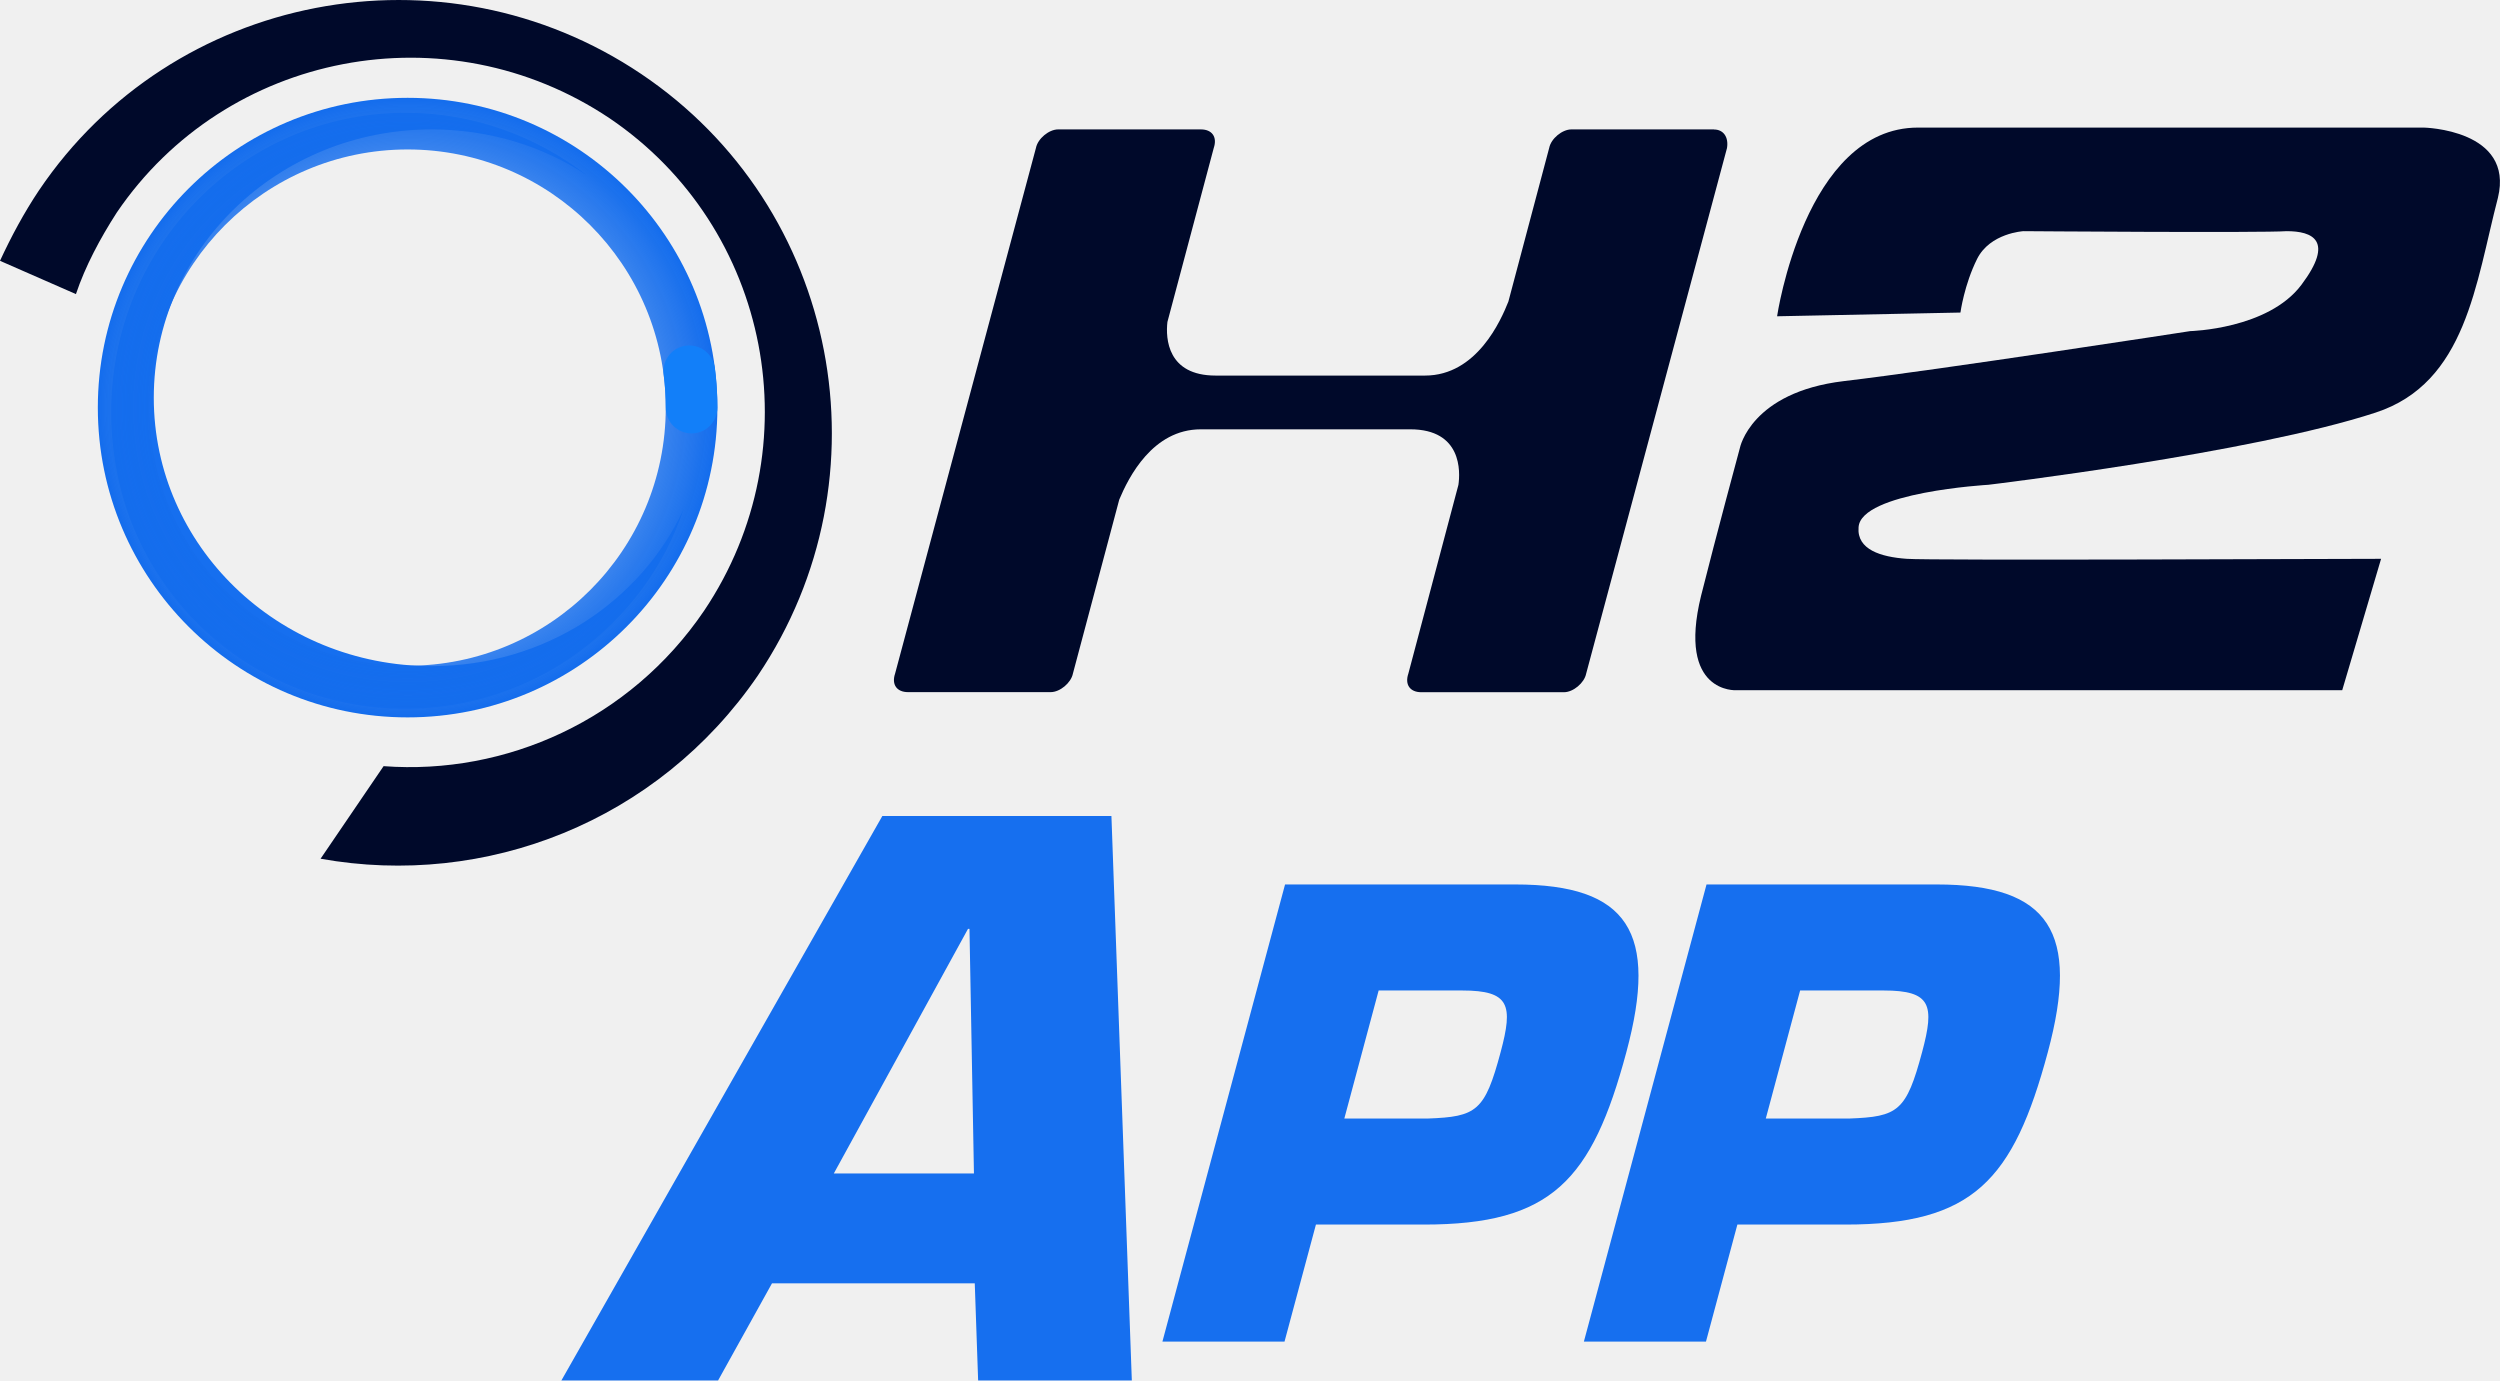
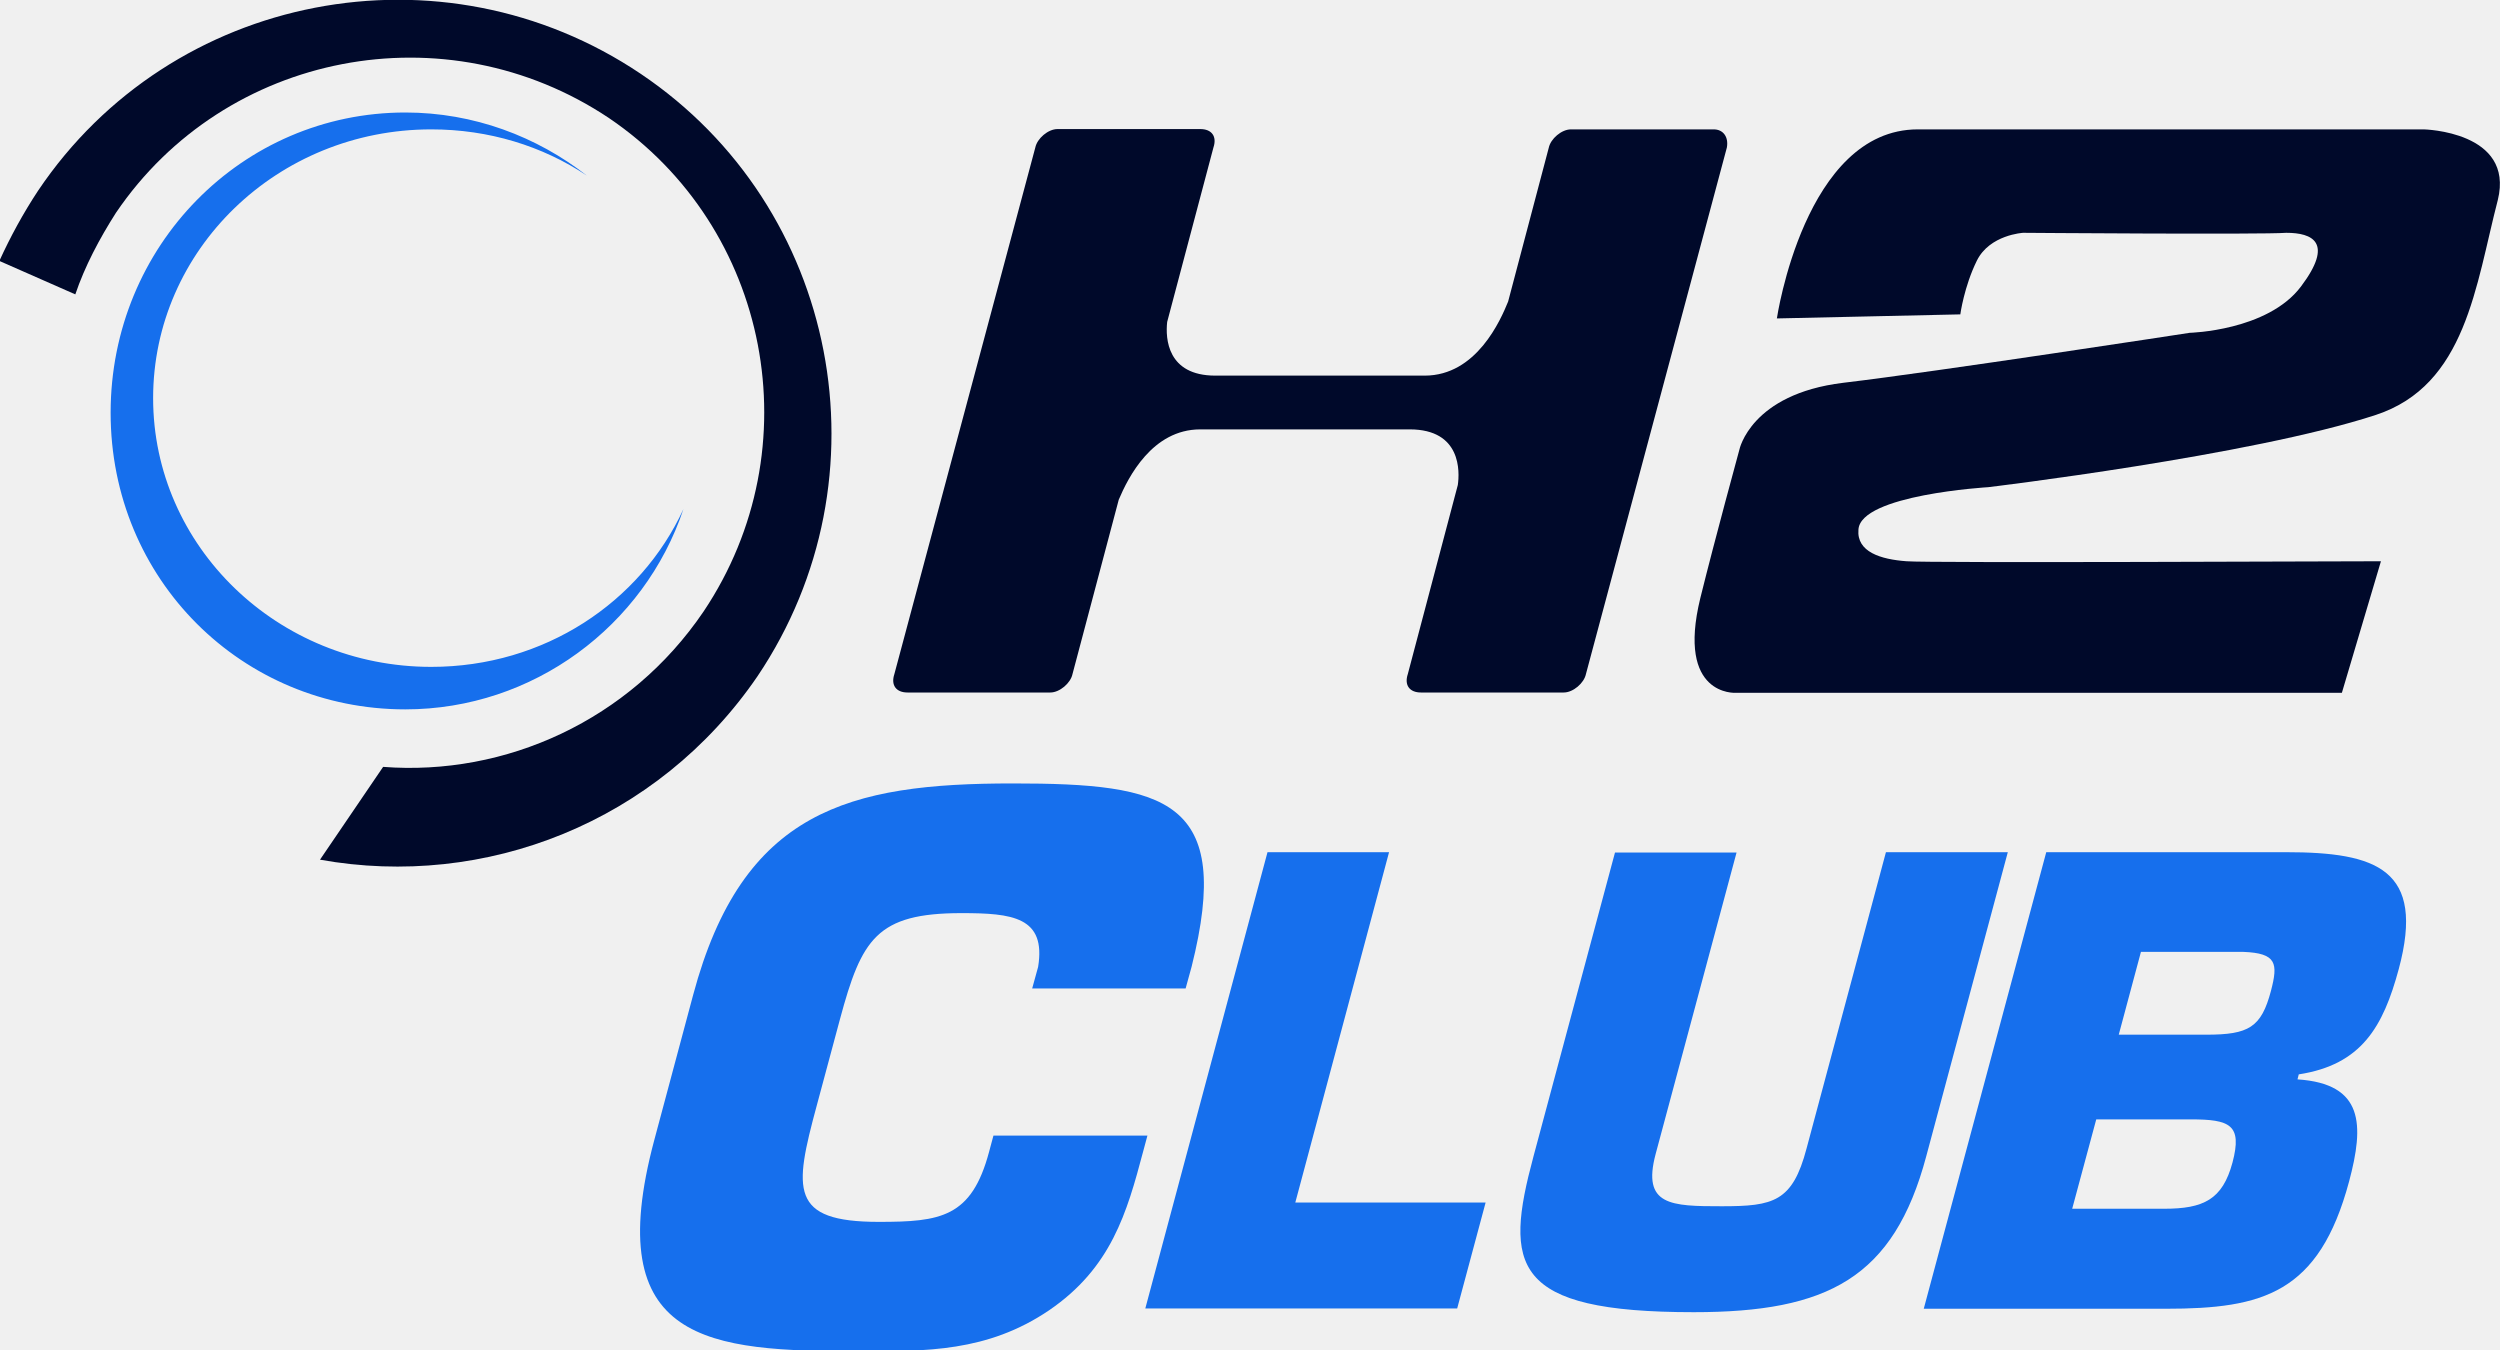
- <svg xmlns="http://www.w3.org/2000/svg" width="230" height="127" viewBox="0 0 230 127" fill="none">
-   <g clip-path="url(#clip0_252_2115)">
-     <path d="M6.986 27.057C7.84 24.505 9.206 21.945 10.739 19.561C20.799 4.752 41.086 0.837 56.089 10.885C70.923 20.933 74.843 41.196 64.783 56.18C57.965 66.228 46.539 71.331 35.29 70.486L29.493 79.003C44.663 81.73 60.52 75.598 69.725 62.145C81.997 43.923 77.231 19.067 58.987 6.802C40.743 -5.463 15.857 -0.694 3.577 17.527C2.211 19.569 1.022 21.786 0 23.995L6.986 27.057Z" fill="#00092A" />
-     <path d="M157.695 11.905H144.569C143.714 11.905 142.692 12.759 142.525 13.612L138.772 27.743C138.094 29.449 135.874 34.553 131.1 34.553H111.834C107.403 34.553 107.227 31.148 107.403 29.617L111.666 13.612C112.01 12.591 111.499 11.905 110.477 11.905H97.351C96.496 11.905 95.475 12.759 95.307 13.612L82.349 61.969C82.005 62.99 82.516 63.676 83.538 63.676H96.664C97.518 63.676 98.54 62.822 98.708 61.969L102.971 45.964C103.826 43.923 106.037 39.497 110.477 39.497H129.743C134.517 39.497 134.35 43.413 134.174 44.609L129.567 61.977C129.223 62.998 129.734 63.684 130.756 63.684H143.882C144.736 63.684 145.758 62.831 145.926 61.977L158.884 13.62C159.052 12.6 158.541 11.914 157.695 11.914V11.905Z" fill="#00092A" />
-     <path d="M39.721 61.283C25.573 61.283 14.148 50.214 14.148 36.594C14.148 22.974 25.573 11.905 39.721 11.905C45.007 11.905 49.949 13.436 54.045 16.164C49.438 12.591 43.641 10.374 37.334 10.374C22.331 10.374 10.227 22.631 10.227 37.958C10.227 53.285 22.331 65.198 37.334 65.198C49.094 65.198 59.33 57.535 62.907 46.809C58.987 55.326 50.124 61.283 39.721 61.283Z" fill="#166FEF" />
-     <path d="M163.491 29.106C163.491 29.106 166.046 11.738 176.449 11.738H222.989C222.989 11.738 231.34 11.905 229.807 18.205C227.763 26.036 226.909 35.23 218.558 37.958C207.132 41.706 182.924 44.601 182.924 44.601C182.924 44.601 171.164 45.278 170.988 48.516C170.82 50.557 173.032 51.243 175.419 51.411C177.295 51.578 216.162 51.411 219.06 51.411L215.484 63.5H159.738C159.738 63.5 154.285 63.843 156.497 54.816C157.862 49.369 160.074 41.196 160.074 41.196C160.074 41.196 161.095 36.084 169.623 35.063C178.317 34.042 201.503 30.462 201.503 30.462C201.503 30.462 208.665 30.294 211.731 26.203C214.797 22.12 212.753 21.267 210.366 21.267C208.146 21.434 186.158 21.267 186.158 21.267C186.158 21.267 183.092 21.434 181.894 23.819C180.705 26.203 180.361 28.755 180.361 28.755L163.483 29.098L163.491 29.106Z" fill="#00092A" />
-     <path d="M71.024 118.065L66.065 127H51.649L81.176 75.071H102.251L104.128 127H89.988L89.678 118.065H71.032H71.024ZM89.201 85.453H89.058L76.712 107.958H89.603L89.192 85.453H89.201Z" fill="#166FEF" />
-     <path d="M106.942 123.428L118.225 81.37H139.392C149.838 81.37 152.577 85.805 149.628 96.789C146.454 108.619 142.734 112.66 130.999 112.66H121.065L118.175 123.428H106.942ZM131.368 102.905C135.849 102.738 136.603 102.236 138.06 96.789C139.216 92.472 138.906 91.125 134.525 91.125H126.836L123.678 102.905H131.368Z" fill="#166FEF" />
-     <path d="M145.717 123.428L157 81.37H178.167C188.612 81.37 191.351 85.805 188.403 96.789C185.228 108.619 181.509 112.66 169.774 112.66H159.839L156.949 123.428H145.717ZM170.142 102.905C174.624 102.738 175.377 102.236 176.835 96.789C177.991 92.472 177.681 91.125 173.3 91.125H165.611L162.453 102.905H170.142Z" fill="#166FEF" />
-     <path fill-rule="evenodd" clip-rule="evenodd" d="M37.5 66C53.24 66 66 53.24 66 37.5C66 21.76 53.24 9 37.5 9C21.76 9 9 21.76 9 37.5C9 53.24 21.76 66 37.5 66ZM37.5 61.25C50.617 61.25 61.25 50.617 61.25 37.5C61.25 24.383 50.617 13.75 37.5 13.75C24.383 13.75 13.75 24.383 13.75 37.5C13.75 50.617 24.383 61.25 37.5 61.25Z" fill="url(#paint0_angular_252_2115)" />
-     <path fill-rule="evenodd" clip-rule="evenodd" d="M63.106 31.802C64.407 31.634 65.598 32.552 65.766 33.853C65.922 35.063 66 36.281 66 37.5C66 38.812 64.937 39.875 63.625 39.875C62.313 39.875 61.25 38.812 61.25 37.5C61.25 36.484 61.185 35.469 61.055 34.461C60.887 33.16 61.805 31.97 63.106 31.802Z" fill="#127FF9" />
-   </g>
-   <defs>
-     <radialGradient id="paint0_angular_252_2115" cx="0" cy="0" r="1" gradientUnits="userSpaceOnUse" gradientTransform="translate(37.5 37.5) scale(28.5)">
-       <stop stop-color="#27AE60" stop-opacity="0" />
-       <stop offset="0" stop-color="#146DED" stop-opacity="0" />
-       <stop offset="1" stop-color="#146DED" />
-     </radialGradient>
-     <clipPath id="clip0_252_2115">
-       <rect width="230" height="127" fill="white" />
-     </clipPath>
-   </defs>
+ <svg xmlns="http://www.w3.org/2000/svg" width="800" height="432" viewBox="0 0 800 432" fill="none">
+   <path d="M24.1 94.2C27.1 85.3 31.8 76.4 37.1 68.1C72.1 16.5 142.7 2.9 194.9 37.8C246.5 72.8 260.1 143.4 225.2 195.6C201.5 230.6 161.7 248.4 122.6 245.4L102.4 275.1C155.2 284.6 210.4 263.2 242.4 216.4C285.1 152.9 268.5 66.3 205 23.6C141.5 -19.1 54.9 -2.5 12.2 61C7.5 68.1 3.3 75.8 -0.2 83.5L24.1 94.2Z" fill="#00092A" />
+   <path d="M548.4 41.4H502.7C499.7 41.4 496.2 44.4 495.6 47.3L482.6 96.5C480.2 102.4 472.5 120.2 455.9 120.2C445.2 120.2 433.4 120.2 421.5 120.2C410.2 120.2 399 120.2 388.9 120.2C373.5 120.2 372.9 108.3 373.5 103L388.3 47.2C389.5 43.6 387.7 41.3 384.1 41.3H338.4C335.4 41.3 331.9 44.3 331.3 47.2L286.2 215.7C285 219.3 286.8 221.6 290.4 221.6H336.1C339.1 221.6 342.6 218.6 343.2 215.7L358 159.9C361 152.8 368.7 137.4 384.1 137.4C393.6 137.4 404.3 137.4 414.9 137.4C427.4 137.4 439.8 137.4 451.1 137.4C467.7 137.4 467.1 151 466.5 155.2L450.5 215.7C449.3 219.3 451.1 221.6 454.7 221.6H500.4C503.4 221.6 506.9 218.6 507.5 215.7L552.6 47.2C553.2 43.8 551.4 41.4 548.4 41.4Z" fill="#00092A" />
+   <path d="M138 213.4C88.8 213.4 49 174.8 49 127.4C49 80 88.7 41.4 138 41.4C156.4 41.4 173.6 46.7 187.8 56.2C171.8 43.7 151.6 36 129.7 36C77.5 36 35.4 78.7 35.4 132.1C35.4 185.5 77.5 227 129.7 227C170.6 227 206.2 200.3 218.7 162.9C205 192.7 174.2 213.4 138 213.4Z" fill="#166FED" />
+   <path d="M568.6 101.9C568.6 101.9 577.5 41.4 613.7 41.4C702.7 41.4 775.6 41.4 775.6 41.4C775.6 41.4 804.7 42 799.3 64C792.2 91.3 789.2 123.3 760.2 132.8C720.5 145.8 636.2 155.9 636.2 155.9C636.2 155.9 595.3 158.3 594.7 169.5C594.1 176.6 601.8 179 610.1 179.6C616.6 180.2 751.9 179.6 761.9 179.6L749.4 221.7H555.4C555.4 221.7 536.4 222.9 544.1 191.4C548.8 172.4 556.6 143.9 556.6 143.9C556.6 143.9 560.2 126.1 589.8 122.5C620.1 118.9 700.7 106.5 700.7 106.5C700.7 106.5 725.6 105.9 736.3 91.7C747 77.5 739.9 74.5 731.6 74.5C723.9 75.1 647.4 74.5 647.4 74.5C647.4 74.5 636.7 75.1 632.6 83.4C628.5 91.7 627.3 100.6 627.3 100.6L568.6 101.9Z" fill="#00092A" />
+   <path d="M367.2 363.3L365.8 368.5C360.6 388.1 355.6 405.7 335.7 419.3C315.9 432.7 296.2 432.4 275.4 432.4C226.8 432.4 191.9 430 209.4 364.7L221.8 318.4C237.6 259.3 271.6 250.7 324.1 250.7C373.2 250.7 394.8 255.7 381.3 309.4L379.4 316.3H330.3L332.2 309.4C334.8 293.4 323.9 292.2 307.7 292.2C280.5 292.2 275.7 300.5 268.8 326.1L261.3 354C254.1 380.7 252.6 391 281.2 391C301 391 310.9 389.6 316.5 368.6L317.9 363.4H367.2V363.3Z" fill="#166FED" />
+   <path d="M414.5 384.8H475.4L466.3 418.7H366.5L405.6 272.7H444.5L414.5 384.8Z" fill="#166FED" />
+   <path d="M642.5 272.7L616.4 370C606 409 584.8 419.9 542 419.9C483.6 419.9 481.3 405.1 490.7 370.1L516.8 272.8H555.7L529.8 369.3C525.4 385.8 534.7 386 551 386C567.5 386 573.6 384.6 578.1 367.5L603.5 272.7H642.5Z" fill="#166FED" />
+   <path d="M654.8 272.7H731.5C760.5 272.7 776.2 278.1 767.6 310.1C762.6 328.6 755.7 340.7 735.6 343.8L735.2 345.4C756.4 346.8 756.6 359.8 751.7 378.1C742.1 413.9 724.1 418.8 693.1 418.8H615.6L654.8 272.7ZM678 331.1H706C719.6 331.1 723.6 328.8 726.7 317.1C729 308.3 728.6 305 717.8 304.6H685.1L678 331.1ZM663.1 386.8H692.5C705.1 386.8 711.2 383.9 714.4 372C717.6 359.9 713.6 358.2 701 358.2H670.8L663.1 386.8Z" fill="#166FED" />
</svg>
